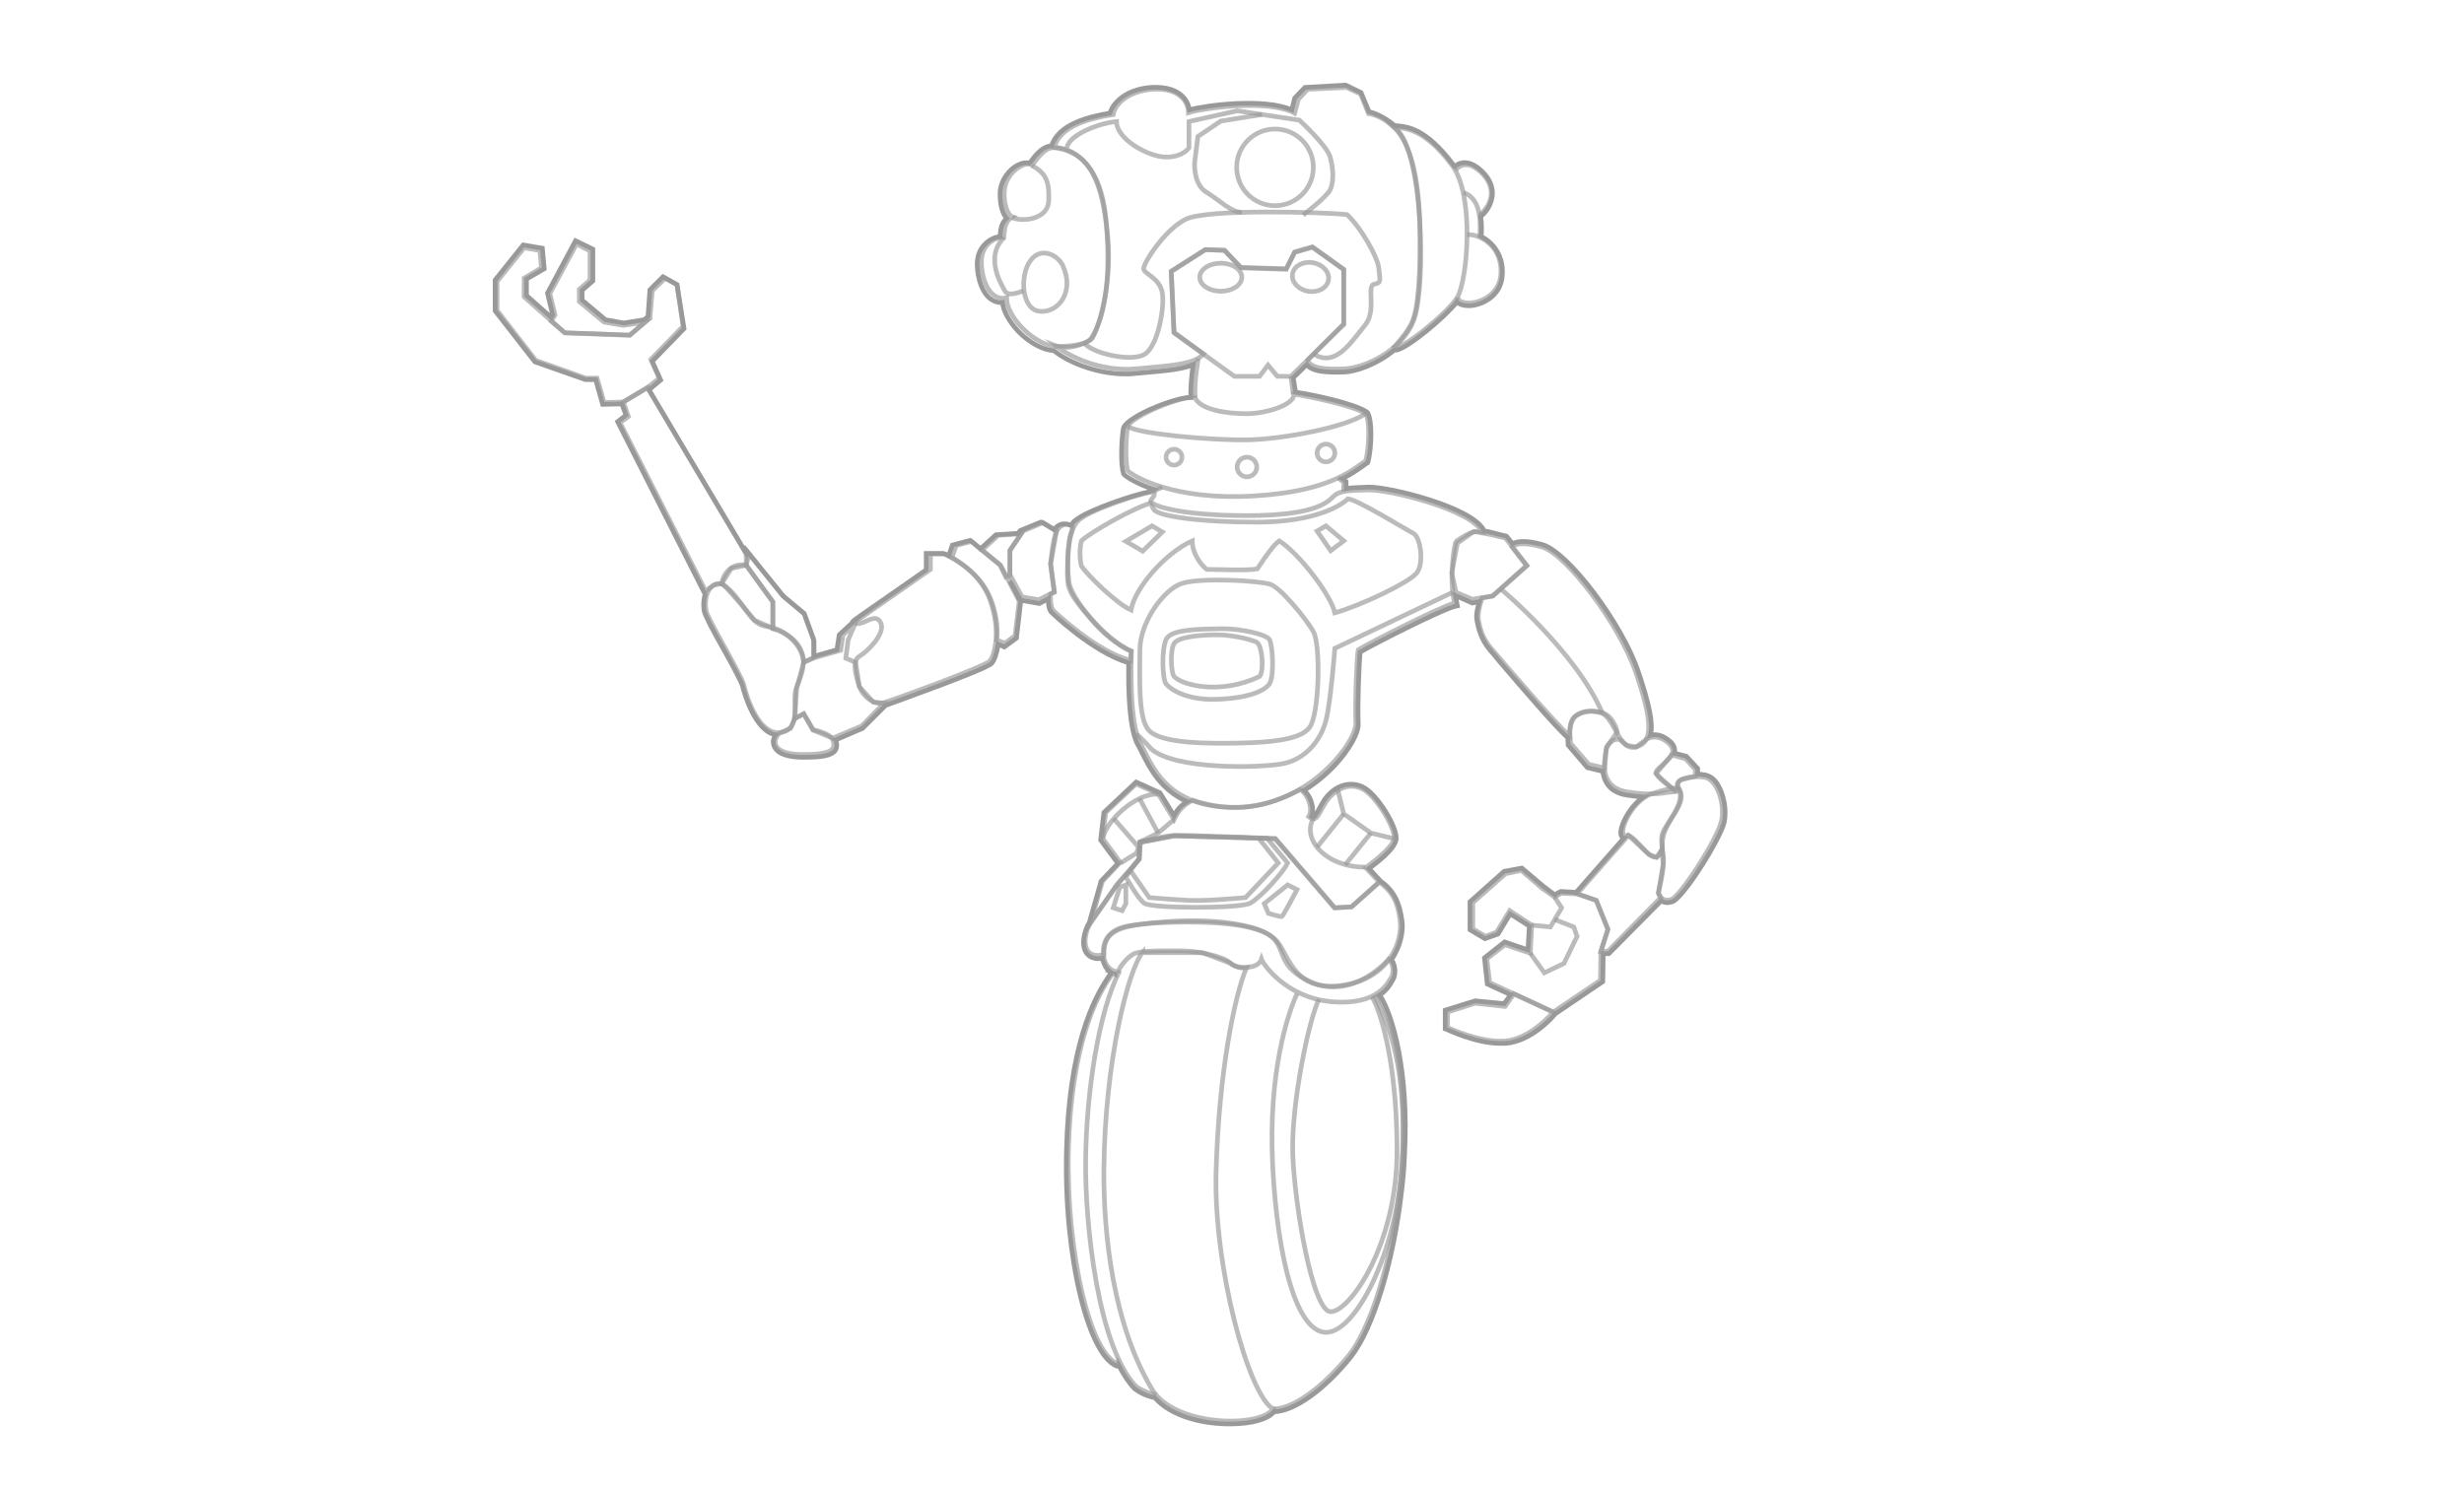
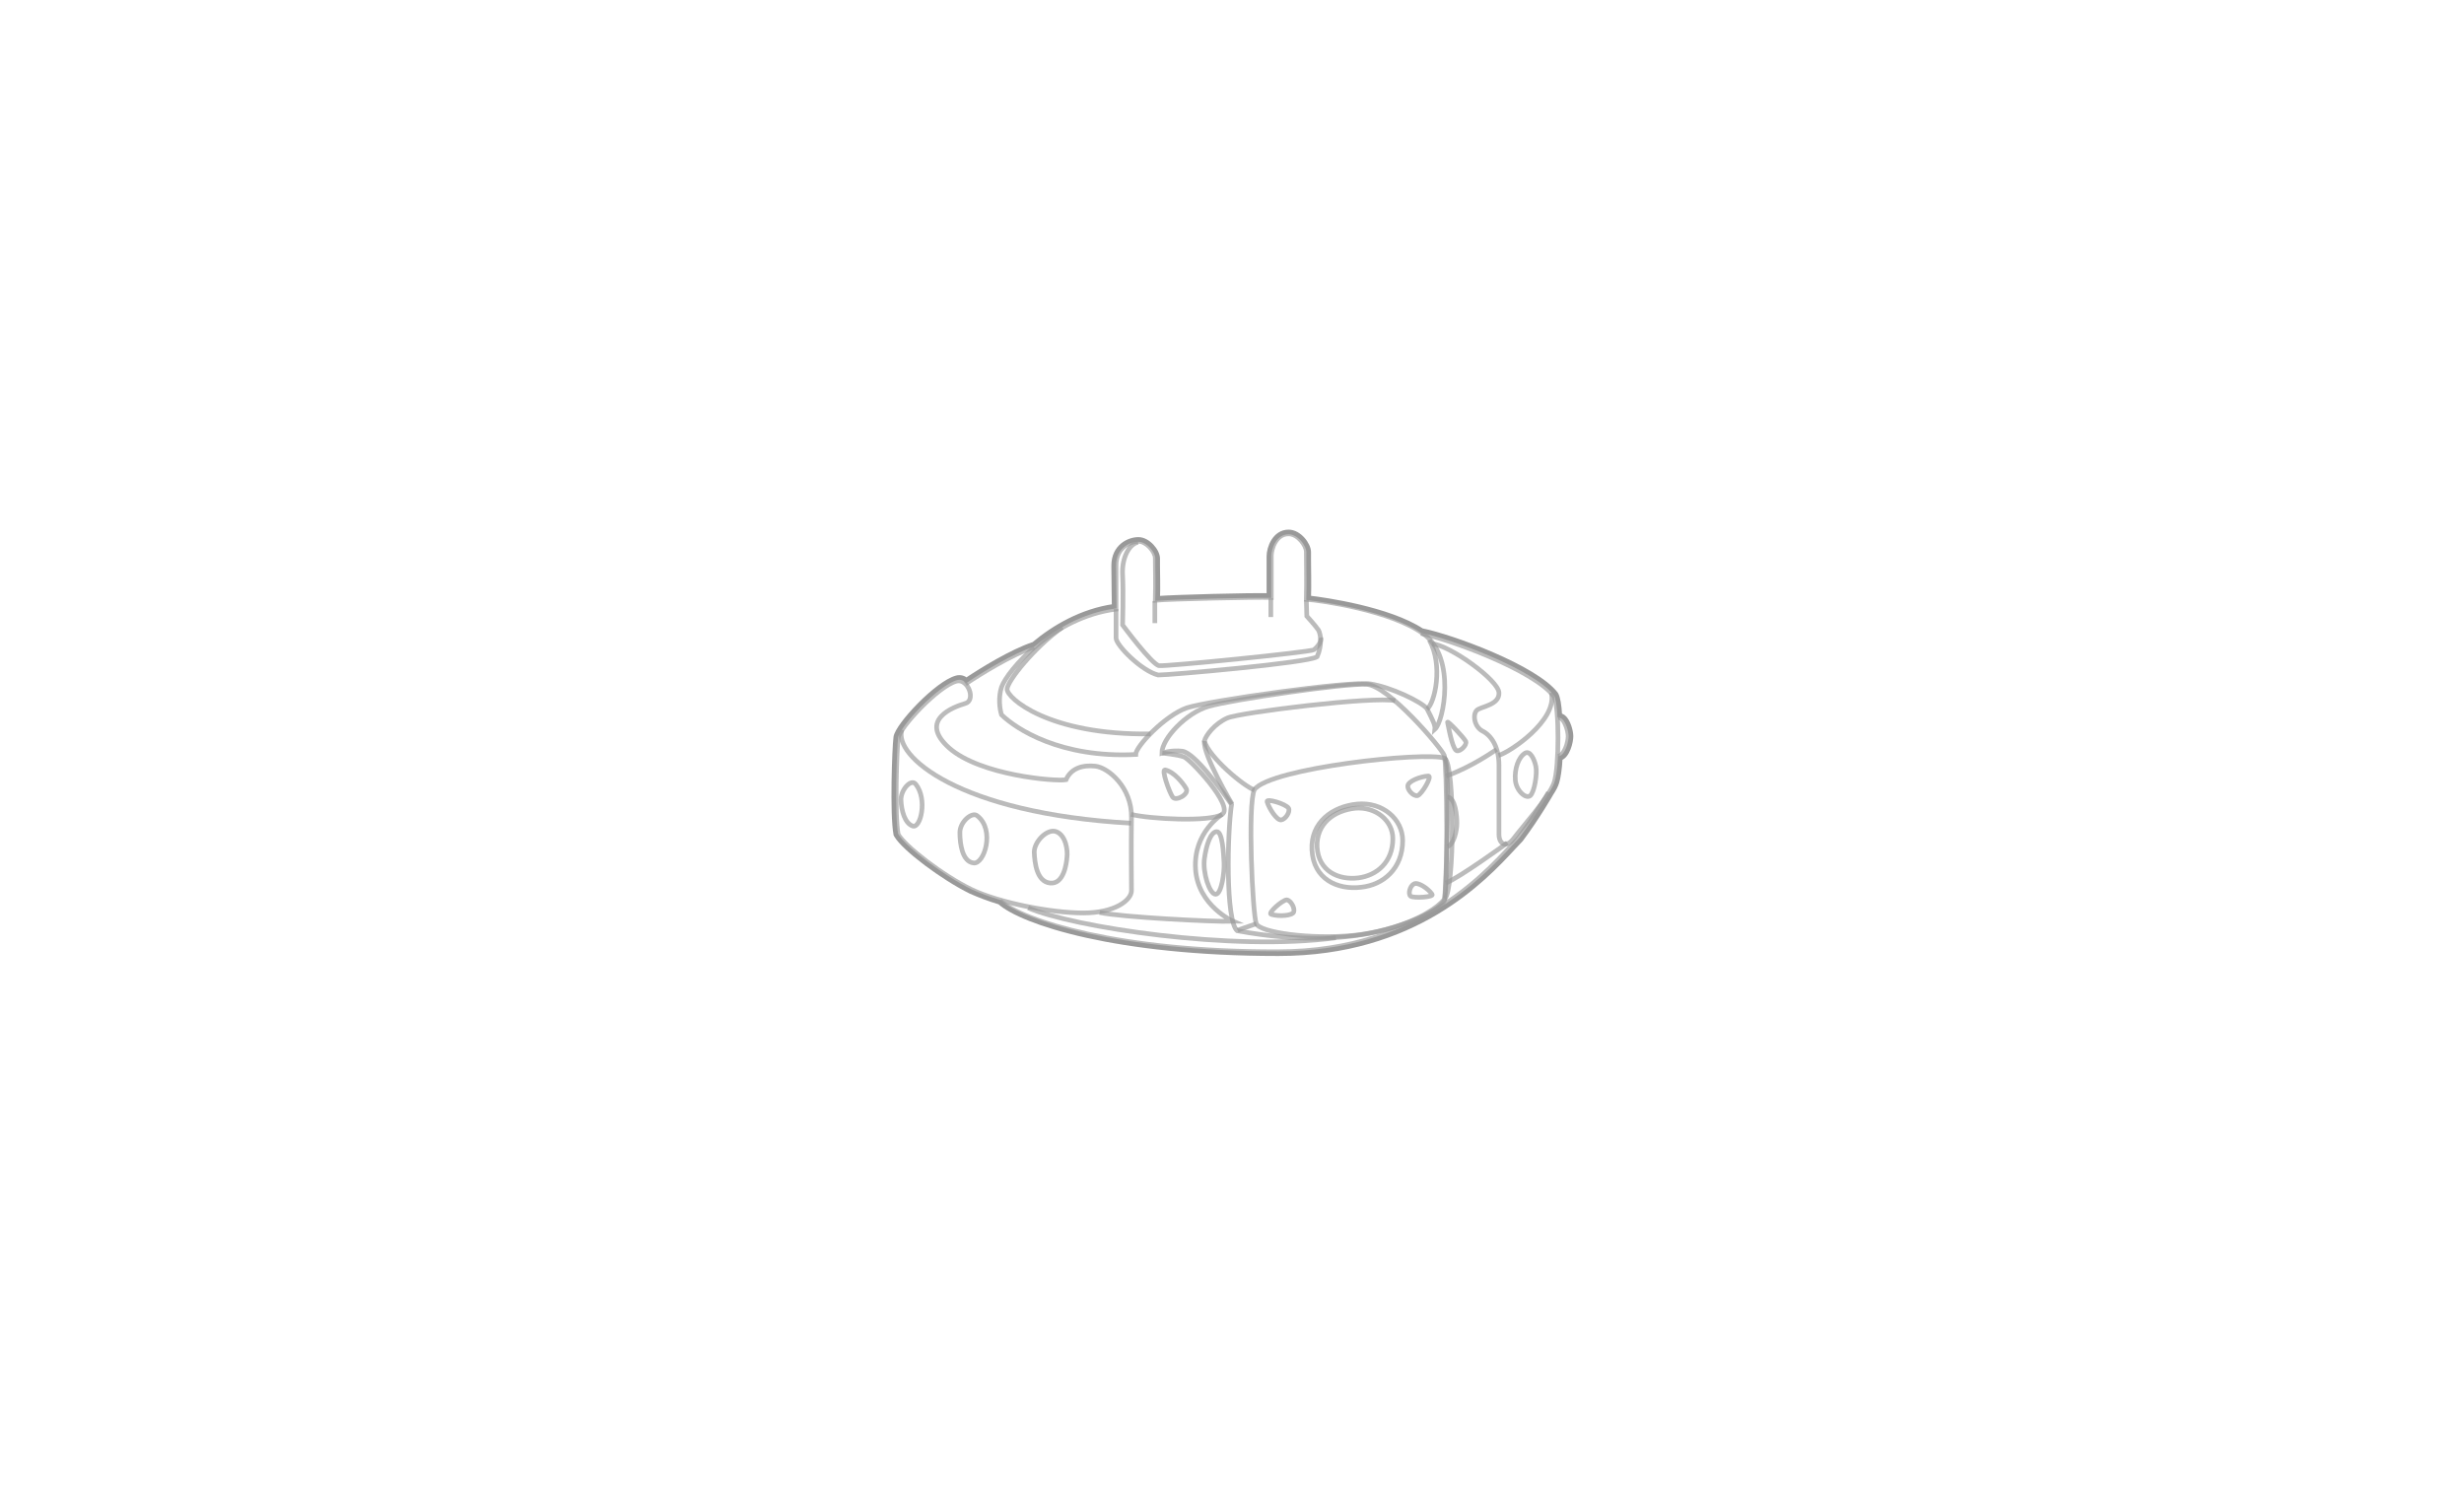
<svg id="bp-598" viewBox="0 0 527 318">
  <style type="text/css">
		.st0{fill:#fff6;stroke:#999;stroke-miterlimit:10;}
		.st1{fill:none;stroke:#999a;stroke-miterlimit:10;}
	</style>
  <g>
-     <path class="st0" d="M367.3,167.7c-0.7-1.1-1.6-1.7-2.5-1.9c-0.5-0.1-1.1-0.2-1.7-0.2v-1.2l-2.4-2.6l-2.6-0.7    c0-0.2,0.1-0.4,0.1-0.5c0-0.7-0.3-1.4-1-2c-1.7-1.5-3.2-1.6-4.2-1.3c0.6-2.5-0.2-6.5-2.6-13.6c-3.5-10.4-15-25.6-20.5-27.2    c-3.9-1.1-5.6-0.6-6.4-0.2l-1.3-1.6l-4-1l-0.7-0.1l-0.1-0.1c-2.4-5-20.3-9.4-24.7-9.3c-2.1,0.1-3.6,0.1-4.8,0.3V103l-0.8-0.6    c1.8-0.9,3.1-1.8,4.1-2.5c0.4-0.3,0.8-0.6,1.1-0.8l0.2-0.1l0.1-0.2c0.8-3.2,0.9-8.9-0.1-10.5l-0.2-0.2c-2.7-1.8-11.6-3.7-15.2-4.2    l-0.5-3.1l2.9-2.8c1.1,1.5,4,1.7,7.9,1.6c2.7-0.1,7.2-1.7,10.8-4.7c0.1,0,0.1,0,0.2,0c0.1,0,0.1,0,0.2,0c2.4-0.3,10.5-7.1,13-10.3    c0.5,0.5,1.4,0.8,2.4,0.8c0.2,0,0.3,0,0.5,0c2.6-0.2,6.5-2.1,6.8-6.4c0.3-3.5-1.2-5.7-2.4-6.9c-0.6-0.6-1.3-1.1-2.1-1.5l0,0    c0.1-1,0.1-2.7-0.1-4.3c1.2-0.9,2.3-2.6,2.5-4.6c0.1-1.9-0.7-3.7-2.5-5.3c-1.3-1.2-2.6-1.7-3.8-1.6c-0.8,0.1-1.4,0.5-1.8,0.8    c-0.1-0.1-0.2-0.3-0.3-0.4c-5.9-7.9-10-8.1-12-8.3c-0.3,0-0.5,0-0.6-0.1c-2.5-2.1-4.6-2.7-5.4-2.9l-1.7-4.1l-3.3-1.6l-8.7,0.5    l-2.2,2.3l-0.6,2.5c-6-2.6-18.3-1-21.9,0c-0.2-1.1-0.7-2.2-1.6-3c-1-1-3-2-6.6-1.8c-5.5,0.4-8.2,3.4-8.8,5.5    c-4.8,0.8-11,2.4-12.5,7c-2,0.1-3.5,2.1-4.4,3.3c-0.1,0.1-0.2,0.3-0.3,0.4c-0.7-0.2-1.5-0.1-2.5,0.4c-1.8,0.9-3.6,3.1-3.8,5.8    c-0.1,3,0.7,4.8,1.4,5.6c-1.2,1.1-1.3,2.5-1.4,3.7c0,0.1,0,0.1,0,0.2c-0.9,0.1-2.2,0.5-3.3,1.7c-1.1,1.1-1.6,2.6-1.6,4.3    c0.1,3.2,1.1,6,2.8,7.3c0.8,0.6,1.7,0.9,2.6,0.8c0.2,1.9,1.5,4.2,3.5,6.3c2.4,2.4,5.2,3.9,7.5,4c2.5,2.1,8.6,5,15.3,5    c0.7,0,1.4,0,2-0.1l2.2-0.2c4.6-0.4,8-0.7,10.3-1.7c-0.2,1.4-0.6,4.2-0.5,7c-3.4,0-13.4,4-14.4,6.5c-0.4,1.9-0.7,7.9,0,9.8l0.1,0.2    c0.6,0.6,2.8,2,6.4,3.2l-0.9,0.5c-2.7,0.4-13.1,3.8-15.9,6.1c-0.4,0.3-0.7,0.7-0.9,1.1c-0.6-0.3-1.3-0.4-2-0.3    c-0.7,0.2-1.2,0.6-1.7,1.2l-2.6-1.6l-0.2,0c-0.2,0.1-2.9,1.2-4.4,1.8l-0.1,0.1l-0.3,0.5l-4.8,0.3l-3.3,3l-2.2-1.8l-3.8,1l-0.8,2.3    c-0.6-0.3-1-0.5-1.1-0.5l-3.7,0v3.5l-14.2,9.9l0,0l-0.1,0.1l-0.6,0.4c-0.6,0.4-0.9,0.7-1,1l-2.7,2.5l-0.5,3.2l-4.9,1.4v-3.3    l-2.1-5.8l-4.5-3.8l-7.9-9.8l-0.1,0.5l-20.7-34.8l2.5-2.1l-1.8-4l6.8-7l-1.5-9.4l-3-1.7L139,62l-0.4,5.7l-0.8,0.7l-4.4,0.7    l-3.9-0.7l-5-4.2v-2.1l2.3-2v-6.8l-3.7-1.8l-6,11.2l1.1,4.6l-0.3,0.6l-5.3-4.7v-3.5l3.8-2.2l-0.4-4.4l-4.1-0.7l-6,7.5v6.6l8.5,10.9    l10.8,3.8l2.2,0l1.5,5.3l4.1-0.1l0.9,2.4l-1.8,1.4l18.7,36.9c-0.3,1.2-0.4,2.4-0.2,3.6c0.2,0.9,1.6,3.7,4.1,8.1    c1.8,3.2,3.8,6.9,4.1,7.9c0.4,1.7,2.7,9.7,7.1,10.5c-0.4,0.6-0.7,1.4-0.4,2.2c0.3,1.1,1.6,2.5,5.9,2.6c0.3,0,0.6,0,0.8,0    c3.7,0,5.6-0.4,6.4-1.4c0.5-0.7,0.4-1.5,0.2-2.1c0-0.1,0-0.1-0.1-0.2l5.8-2.5l4.9-4.9c1.6-0.6,21.6-7.7,22.7-9    c0.6-0.7,1.1-2.1,1.4-4.1l1.3,0.6l2.6-1.9l0.9-7.8l-2.3-4.4l2.3,4.1l4,0.7l1.9-1c0,1,0.1,2.4,0.8,3c0.1,0.1,8.7,8.4,16.4,10.7    c-0.1,5.9,0.1,14.2,2,17.6c0.3,0.5,0.6,1,0.9,1.7c1.6,3.2,3.9,7.8,9.6,10.4c-1,0.6-2,1.4-2.8,3l-3-4.9l-5.1-2.3l-6.9,6.5l-0.7,5.9    l3.7,5l-3.6,3.8l-2.5,8.8c-1.2,2-1.8,5-0.6,6.6c0.5,0.7,1.5,1.4,3.4,1.1c0.3,1.6,1.1,2.6,1.9,3.1c-4.1,5.5-9.1,16.5-9.6,38    c-0.6,22.8,4.8,44.9,11.3,46.3l0-0.1c1,1.9,2.1,3.6,3.3,4.8c1.9,1.4,3.7,1.8,4.3,1.9c3.4,3.9,9.9,5.5,15.3,5.6c0.3,0,0.6,0,0.9,0    c4.5,0,8-1,9.3-2.6c4.3-0.1,10.8-4.7,16.4-11.7c4.8-6,9.2-20.6,10.9-35.7c0.3-2.4,0.5-4.9,0.6-7.4c0,0,0,0,0-0.1    c1-18-2.6-30.2-5.3-34.2c1.5-1.1,2.3-2.3,2.6-3c0.1-0.1,0.1-0.2,0.2-0.3c0.6-0.9,0.7-3-0.3-4.3c2-2.9,2.5-6.1,2.3-8    c-0.5-4.2-1.8-6.8-4.6-8.8l-2.5-2.7c1.5-1.1,5.5-4.1,5.8-6.2c0.4-2.4-4-9.8-7.2-11.3c-3.3-1.5-6.5,0.3-8.2,2.9    c-0.4,0.7-0.8,1.3-1.1,1.9c-0.4,0.8-0.9,1.6-1.2,1.7c-0.1,0-0.3,0-0.4-0.1c0.3-0.6,0.3-1.4,0.2-2.2c-0.2-1.1-0.7-2.5-1.8-3.4    c3.1-1.9,5.4-4.1,6.6-5.4c3-3.2,5.1-6.9,5-8.8c-0.2-4,0.2-13.5,0.4-15.4c2.7-1.6,17-8.9,20.3-9.8l0.5-0.1l-0.1-0.5    c-0.1-0.6-0.2-1.1-0.3-1.7l3.6,1.6l1.5-0.3c-0.3,1-0.8,2.9-0.5,4.1c0.3,1.5,0.8,4,2.9,6.4c0.4,0.4,1.1,1.3,2,2.4    c4.2,4.9,11.9,13.9,14.5,16.2l0.1,1.6l4.1,4.8l3.3,0.8c0.3,2.2,1.4,4.5,5.2,5.1c1.3,0.2,2.5,0.3,3.5,0.4c-3.1,2.1-5.2,6.5-4.8,8.1    c0.1,0.4,0.3,0.6,0.6,0.7l-10.2,11.6l-3.3-0.2l-1.3,0.7l-2.4-1.8l-4.6-3.9l-3.8,0.7l-7.3,6.5v6l3.2,1.9l2.8-1l2.6-4.3l4.1,2.6    l-0.3,5.1l-5-1.7l-4.3,3.4l0.6,5.6l5,2.3l-1.4,1.9l-6.2-0.6l-6.4,2v4l0.3,0.1c0.3,0.1,6.2,3,11.5,3c0.4,0,0.7,0,1.1,0    c5.5-0.4,10.2-5.7,10.6-6.3l10.2-6.9l0.1-6h1.2l11.2-11.3c0.3,0.2,0.7,0.4,1.3,0.4c0.3,0,0.7-0.1,1.1-0.2    c2.4-0.9,10.3-13.5,11.1-17.1C369.3,173.2,368.7,169.9,367.3,167.7z M238.5,208.4l-0.2-0.1C238.4,208.3,238.5,208.3,238.5,208.4    C238.5,208.4,238.5,208.4,238.5,208.4z" />
+     <path class="st0" d="M336,157.5c0-1.1-0.6-3.3-1.6-4.1c-0.3-0.2-0.5-0.3-0.8-0.4c-0.1-2.1-0.4-3.8-0.8-4.5    c-4.3-5.7-22.2-12.3-28.7-13.6c-7-4.6-20.6-6.6-24.2-7c0.1-2.7,0-6.1,0-8.2c0-0.7,0-1.2,0-1.6c0-1.6-2-4.3-4.3-4.3    c-3,0-4.2,3.4-4.2,5.2v8.4c-4.3-0.1-19.7,0.3-23.8,0.6c0.1-2.5,0-5.1,0-6.9c0-0.7,0-1.2,0-1.6c0-1.7-2.1-4.1-4.1-4.1    c-2.1,0-5.3,1.5-5.3,5.6c0,3.2,0.1,7.4,0.1,8.7c-7,1-12.9,4.5-17.2,8.1c-4.8,1.6-11.1,5.5-14.4,7.7c-0.6-0.5-1.3-0.7-2.1-0.5    c-4.2,1.1-12.7,10.2-13,12.7c-0.3,2.3-0.8,16.5,0,20.8l0.1,0.2c1.7,2.9,10,9.1,15.9,12c1.8,0.8,3.9,1.6,6.2,2.3    c4.8,4.3,25,11,59.4,11c0.1,0,0.2,0,0.3,0c29.1,0,43.9-15.9,50.2-22.7c0.6-0.6,1.1-1.2,1.6-1.7c3.6-4.8,6.5-9.9,6.5-9.9l0,0    c0.6-0.9,1-1.7,1.2-2.4c0.3-1,0.6-2.9,0.7-5.1C335.3,161.7,336,158.7,336,157.5z" />
  </g>
  <g>
-     <path class="st1" d="M183.8,132.4l15.2-10.6v-3.3h3c0,0,7.3,3,9.7,9.7c2.5,6.8,1,12.1,0,13.2c-1,1.2-20.6,8.3-22.6,8.9    c-2,0.7-4.6-1.3-5.3-3.5c-0.7-2.1-1.7-5.4,0-6.4c1.7-1,5.6-4.8,4.6-7.1c-1-2.3-3.4,0.1-4.8,0.1    C182.2,133.5,183.8,132.4,183.8,132.4z" />
-     <path class="st1" d="M151,130.6c0.3,1.8,7.6,13.8,8.1,16s3.1,10.7,7.8,10.1s2.4-6.8,3.4-9.5c1-2.6,3.5-7.4-1.5-11.1    c-5.1-3.7-5.5-0.2-9.2-5.5c-3.7-5.3-5.5-6.5-7-5.4C151,126.3,150.7,128.6,151,130.6z" />
-     <path class="st1" d="M165.3,134.5v-5.7l-5.7-7.9l0.6-2.4l7.3,9l4.5,3.7l2,5.5v4l-2,0.9C170.8,135.6,165.3,134.5,165.3,134.5z" />
-     <path class="st1" d="M159.6,120.9c-3.2-0.6-5,2-5.2,3.9c1.6,1.4,7,7.9,7,7.9l3.9,1.7v-5.7L159.6,120.9z" />
-     <polygon class="st1" points="150.9,126.4 132.6,90.4 134.4,89.1 133.3,86 138.5,82.9 159.6,118.5 159.6,120.9 156.4,121.6     154.4,124.8 152.6,125.2  " />
-     <polygon class="st1" points="138.5,82.9 141,80.9 139.2,76.9 146.1,69.8 144.8,60.9 142.3,59.5 139.5,62.2 139,68 134.7,71.7     120.8,71.2 112.1,63.5 112.1,59.5 115.8,57.3 115.5,53.6 112.1,53 106.3,60.2 106.3,66.4 114.6,77.1 125.3,80.9 127.7,80.9     129.2,86.1 133.3,86  " />
-     <polygon class="st1" points="138,68.9 133.3,69.6 129.2,68.9 123.9,64.5 123.9,61.9 126.2,59.9 126.2,53.7 123.3,52.2 117.6,62.8     118.7,67.4 117.9,68.7 120.8,71.2 134.7,71.7  " />
-     <polygon class="st1" points="182.9,133.4 180.3,135.8 179.8,139.1 173.9,140.8 171.9,141.7 170.4,147.2 170,153.7 171.9,152.7     173.9,156.2 178.1,157.9 184.3,155.3 189.1,150.4 186.8,150.2 183.8,146.9 183,141.7 180.9,140.8 181.4,136.9  " />
-     <path class="st1" d="M167,156.7c-1.7,1-2.6,4.6,4.3,4.7c6.9,0.1,7.4-1.2,6.9-2.9c-0.4-1.7-4.3-2.4-4.3-2.4l-2-3.4l-1.9,1l-0.9,2.1    L167,156.7z" />
-     <path class="st1" d="M203.6,119.3l0.9-2.6l3.3-0.9l6.2,5.1l4,7.7l-0.9,7.4l-2.2,1.6l-1.7-0.7c0,0,0.5-3.1-0.8-7.3    S208.5,122.2,203.6,119.3z" />
-     <path class="st1" d="M223.1,111.8c-0.2,0.1-4.3,1.8-4.3,1.8l-2.8,4.1v5.2l2.6,4.8l3.6,0.6l3.3-1.7l-0.8-6l1.3-7.1L223.1,111.8z" />
-     <polygon class="st1" points="210,117.7 213.5,114.5 218.4,114.2 216,117.8 216,123 215.1,123.4 213.9,120.9  " />
-     <path class="st1" d="M246.5,105.2c-2.4,0.3-13,3.7-15.7,6s-2.6,9.7-2.2,13.2s7.5,12.3,13.4,14.9c-0.1,2.5-0.5,15.4,1.9,19.7    c2.4,4.3,5.2,14,20.7,13.7s25.5-14,25.4-18c-0.2-4,0.2-14.4,0.5-15.7c2.1-1.3,17.1-9,20.6-10c-1.3-5.6,0.1-13.1,0.3-13.2    c2.1-1.3,3.3-2.4,5.6-2c-2.3-4.8-19.9-9.1-24.3-9s-6.2,0.2-7.4,1.3s-3.4,4.2-18.6,4.2s-21.5-2.4-20.5-3.4    C247.2,105.8,247,105.2,246.5,105.2z" />
-     <path class="st1" d="M255.6,85.1c-2.5-0.7-13.5,3.9-14.4,6.1c-0.4,1.9-0.6,7.7,0,9.5c1.2,1.2,9.8,6.4,26.9,5.4    c17.1-1,21.6-6.1,24-7.5c0.8-3.1,0.9-8.7,0-10.1c-2.8-1.8-12.1-3.7-15.4-4.2c0.3,2.3-6,4.2-10.1,4.2S256.8,87.7,255.6,85.1z" />
-     <path class="st1" d="M241.2,91.2c2,1.6,17.6,3,25.4,2.9s21.6-2.8,25.4-5.6" />
-     <circle class="st1" cx="266.7" cy="99.9" r="2.1" />
-     <circle class="st1" cx="283.6" cy="96.9" r="1.9" />
-     <circle class="st1" cx="251.1" cy="97.8" r="1.7" />
-     <path class="st1" d="M246.5,107.5c-3.9,1-13.5,6.5-15.2,8.2c-0.5,1.8-0.3,4.4,0,5.4c1.1,1.7,7.3,7.9,10.6,9.4    c0.8-4.7,7.3-12.2,13.1-14.8c0,2.8,2,5.3,3.1,6.1c2.4,0,8.7,0.3,10.8-0.1c2.1-3.2,3.7-5.3,4.7-6c4.4,2.8,11.1,11.7,11.9,15.4    c5.9-1.7,15.6-6.4,17.4-8.4c1.8-2,0.9-7.9-0.6-8.6c-1.4-0.7-11.9-7.2-14-7.4c-1.4,1.4-7,5-19.5,5s-21.1-1.3-22-2.7    C245.9,107.7,246.5,107.5,246.5,107.5z" />
-     <path class="st1" d="M246.4,112.5c1.2,0.7,2.2,1.3,2.2,1.3l-4.2,4.1l-3.6-2.1L246.4,112.5z" />
-     <polygon class="st1" points="281.7,113.6 283.6,112.5 287.4,115.7 284.6,117.8  " />
-     <path class="st1" d="M252.8,124.8c-3.8,1.2-9,8.2-9,14.3c0,6.1-0.4,14.3,1.8,17c1.4,1.7,5.6,2.9,15.5,2.9s17-0.6,19-3.4    c2.1-2.8,2.4-17.7,0.8-20.5s-7-9.4-9.2-10.1C269.4,124.2,256.8,123.5,252.8,124.8z" />
-     <path class="st1" d="M261.2,134.5c-4.2,0.1-10.8,0-11.8,2.3c-1,2.3-0.8,8.5,0,9.5s4.1,3.5,10.7,3.3c6.6-0.2,10.3-1.7,11.4-3.3    s0.7-8.4,0-9.5C270.9,135.7,265.1,134.4,261.2,134.5z" />
-     <path class="st1" d="M260.2,135.8c-3.3,0-8.3,0.4-9.1,1.9c-0.9,1.5-0.6,6.3,0,7c1.7,1.9,10,4,18.3,0c1-1.2,0.6-6.6-0.6-7.3    C268.6,137.2,264.5,135.8,260.2,135.8z" />
-     <path class="st1" d="M310.7,126.7l-25.2,12c0,0-0.9,11.6-1.9,15.4c-1.1,4.3-4.4,8.4-9.4,9.3c-5,0.9-22.9,1.3-28-3.2    c-1.6-1.9-3.2-3.2-3.2-3.2" />
-     <polygon class="st1" points="318.1,114.2 315.2,113.7 311.7,116.2 310.5,122.6 311.4,126.7 314.9,128.2 319.3,127.5 326.6,121     322,115.1  " />
-     <path class="st1" d="M317,127.9c0,0-1.1,3-0.8,4.7c0.3,1.7,0.8,3.9,2.8,6.2c2,2.3,13.7,16.1,16.7,18.6c0-5.3,3.1-5.6,6.4-5    c3.3,0.7,4,8.4,7.8,7.4s3.5-5.6,0-15.9c-3.5-10.3-14.9-25.4-20.1-26.9c-5.3-1.5-6.4,0-6.4,0l3.1,4l-7.3,6.5L317,127.9z" />
-     <path class="st1" d="M345.9,156.6l-2.3,3.2l-0.4,4.5l-3.4-0.8l-3.9-4.5l-0.1-1.7c0,0-0.4-3.3,1.3-4.2c1.7-0.9,3.3-1.4,5.7-0.6    S345.9,156.6,345.9,156.6z" />
-     <path class="st1" d="M346.4,158.2c-1.5-0.3-2.8,1.1-3,2.8s-1.5,7.4,4.6,8.4c6.1,1,8.2,0,9.9,0c1.7,0-4.5-3.1-3.6-4.5    c0.9-1.4,5.3-3.5,2.6-5.9s-4.8-0.8-4.8-0.8l-2.2,1.6l-2-0.4L346.4,158.2z" />
-     <path class="st1" d="M364.7,166.3c2.5,0.5,4.3,5.5,3.5,9.3s-8.7,16-10.7,16.8c-2.1,0.7-2.8-1.1-2.8-1.4c0-0.3,1.5-5.6,1-8.3    s-0.2-4.5,2.1-8.1c2.4-3.6,2-4.8,1.1-6.3S361.4,165.7,364.7,166.3z" />
-     <path class="st1" d="M357.5,161.5l3,0.8l2.1,2.3v1.5l-3,0.7c0,0-0.9,0.3-0.8,1.6c0.1,1.3-0.2,1.1-1,0.4c-0.9-0.7-3.6-3.3-3.6-3.3    L357.5,161.5z" />
-     <path class="st1" d="M355.5,181.6c-1.6,5.4-5.4-3.3-7.7-2.9c-2.2,0.4,0.9-7.4,5.5-8.9s5.8-1.5,6-0.5c0.2,1,0.3,2.5-2,6    C355.1,178.7,355.3,178.4,355.5,181.6z" />
-     <polygon class="st1" points="348.3,178.7 337.3,191.2 341.4,192.6 343.9,198.8 342.4,203.5 343.9,203.5 355.2,192 354.7,191     355.7,185 355.5,181.6 354.3,183.4 352.7,182.8  " />
-     <polygon class="st1" points="337.3,191.2 333.9,191.1 332.5,191.9 329.8,190 325.4,186.2 322,186.9 315,193.1 315,198.7     317.7,200.3 320.1,199.4 322.9,194.8 327.6,197.9 327.3,203.9 321.9,202.1 318,205.1 318.6,210.2 332.2,216.5 342.3,209.7     342.4,203.5 343.9,198.8 341.4,192.6  " />
-     <polyline class="st1" points="327.3,203.9 330.3,208.1 334.5,206.1 337.3,200.3 336.6,198.3 332.5,196.7  " />
-     <path class="st1" d="M323.8,212.6l-1.9,2.7l-6.4-0.7l-5.9,1.9v3.3c0,0,6.8,3.3,12.3,2.9s10.3-6.2,10.3-6.2L323.8,212.6z" />
-     <path class="st1" d="M229.3,112.5c-1-0.6-2.5-0.4-3.3,1.1c-0.8,1.5-1.3,7.1-1.3,7.1l0.8,6l-0.8,0.4c0,0-0.2,2.7,0.6,3.5    c0.8,0.8,9.2,8.7,16.5,10.7c0-0.5,0.1-2,0.1-2s-3.8-1.3-8.6-6.9c-4.8-5.6-5-6.5-5-10c0-3.5,0.3-7,0.7-8.2    C229.5,113,229.3,112.5,229.3,112.5z" />
-     <path class="st1" d="M255.1,171.2c-1.4,0.7-2.8,1.6-4,4.1l-3.4-5.5l-4.7-2.1l-6.5,6.1l-0.7,5.5l3.8,5.2l-3.8,4l-2.5,8.8l5.7-8.1    l4.7-5.4l0.2-3.6l7.3-1.4l21.6,0.6l12.7,14.8l3.6-0.2l5.9-5.3l-2.9-3.1c0,0,5.7-4,6.1-6.2c0.3-2.2-4-9.4-6.9-10.7    c-3-1.4-5.9,0.3-7.6,2.7c-1.7,2.5-2,4.8-3.8,3.3c0.9-1.2,0.2-4.5-1.8-5.8C270.8,172.7,264.1,174.1,255.1,171.2z" />
-     <path class="st1" d="M280.9,175.1c-2.5,4.3,2.5,10.4,11.1,10.4" />
-     <path class="st1" d="M233.3,197.3c-1.8,2.9-2.1,8.1,2.8,6.9c0-4.6,2.1-6.6,14.4-6.9s19.3,0.9,22.2,3.6s3.6,11.4,14.2,9.9    c10.6-1.4,13-9.8,12.6-13.6s-1.5-6.4-4.5-8.5C289,194,289,194,289,194l-3.6,0.2l-12.7-14.8l-21.6-0.6l-7.3,1.4l-0.2,3.6l-4.7,5.4    L233.3,197.3z" />
-     <path class="st1" d="M240.8,187.6c0,0,2.4,4.4,3.9,5.6c1.5,1.2,20.5,1.2,22.7,0c2.2-1.2,7.1-6.6,8-8.6c-1.7-2-4.4-5.3-4.4-5.3    s-17.9-0.7-19.9-0.6c-2,0.1-7.3,1.4-7.3,1.4l-0.2,3.6L240.8,187.6z" />
-     <path class="st1" d="M275.4,189.3l2,1c0,0-3,5.8-3.3,5.8s-2.8-0.7-2.8-0.7l-0.9-2.1L275.4,189.3z" />
-     <polygon class="st1" points="240.8,189.3 240.8,193.3 240,194.8 238.1,194.2 239.5,189.8  " />
-     <polyline class="st1" points="327.6,197.9 331.6,198.3 334,194.2 332.5,191.9  " />
-     <path class="st1" d="M297,205.2c1.2,1.1,1.1,3.2,0.5,4s-2.5,5.9-12.6,5.1c-10-0.9-14.8-8.2-15.1-9.1c-0.8,2.4-5.7,2-6.7,0.8    c-1-1.2-6.4-2.6-10.5-2.6c-4.1,0-8.8-0.1-10.2,0.7c-1.4,0.8-2.7,2.5-3.1,3.4c-0.3,0.9-3.1-0.1-3.3-3.4c-0.2-3.2,1.5-5.5,5.8-6.1    c4.2-0.6,16.5-2.2,25.9,0.4s3.3,7.4,12.5,11.6S297,205.2,297,205.2z" />
-     <path class="st1" d="M244.4,203.7c-3,3.5-8.1,23.1-8.3,46.5c-0.1,14,2,33.1,10.3,47c4.8,8,23.1,8.3,25.9,4.2    c-5.2-2.9-12.8-30.3-12.2-50.9c0.6-21.4,4-37.6,6.5-43.5c-1.8,0.4-3.3-0.9-3.3-0.9l-6.1-2.3H244.4z" />
-     <path class="st1" d="M239.5,207.6c-4.6,9-7.1,26-7.3,40.2c-0.2,14.2,2.7,40.4,10.8,48.8c2.2,1.5,4.3,1.8,4.3,1.8" />
-     <path class="st1" d="M238.1,208.1c-3.5,4.6-9,15.2-9.6,37.9c-0.5,22.1,4.8,44.5,10.9,45.8" />
-     <path class="st1" d="M294.5,212.6c2.8,3.5,6.5,16.2,5.5,34.4c-1,18.2-6.1,36.1-11.4,42.8c-5.4,6.7-12,11.7-16.3,11.6" />
-     <path class="st1" d="M277.4,212.6c-1.9,4.1-6.2,16.6-5.2,36.7s5.2,36.3,11.8,35.7c6.6-0.7,15.3-18.7,16-38    c0.7-19.3-2.8-27.2-6-34.1" />
-     <path class="st1" d="M282.1,213.8c-2.1,4-6,22.5-5.6,33.2c0.4,10.7,4.2,33.5,8.1,33.6c4,0.1,14.3-14.3,14.2-34.9    s-4.2-30.8-5.4-32.5" />
-     <line class="st1" x1="248.6" y1="104.2" x2="246.5" y2="105.2" />
-     <polyline class="st1" points="286.2,102.2 287.4,103.2 287.4,105.1  " />
-     <polygon class="st1" points="251.1,71.2 264,80.5 269.4,80.5 271.2,78.1 273.2,80.5 276.1,80.5 287.4,69.4 287.4,57.7 280.7,52.9     276.9,54 275.1,57.6 265.4,57.3 261.9,53.6 257.8,53.4 250.5,58.1  " />
-     <ellipse class="st1" cx="261.1" cy="59.3" rx="4.5" ry="3" />
-     <ellipse transform="matrix(0.1737 -0.9848 0.9848 0.1737 173.2027 324.991)" class="st1" cx="280.3" cy="59.3" rx="3.1" ry="3.9" />
-     <circle class="st1" cx="272.7" cy="35.8" r="8.2" />
-     <path class="st1" d="M279.7,77c0.5,1.8,3.8,2.1,7.8,1.9c4-0.1,12.6-3.7,15-10.8c2.4-7,2-35.2-3.9-40.6c-3.3-3-5.9-3.2-5.9-3.2    l-1.7-4.2l-3-1.4l-8.3,0.4l-2,2.1l-0.8,3c-5.8-3.1-20-1-22.7-0.1c0-2.4-2.1-5.4-7.7-5c-5.5,0.4-8.1,3.4-8.4,5.4    c-5.6,0.9-11.4,2.6-12.6,7c5.1,0.3,10,4.7,11,15.1c1,10.3,0.5,20.4-3.2,25.9c-1.2,1.2-5,2.4-7.4,1.5c2.6,2.2,9.6,5.6,17.1,4.9    c7.5-0.7,12.4-0.9,14.4-3.2l-6.3-4.6l-0.6-13.1l7.3-4.6l4.1,0.1l3.5,3.7l9.7,0.3l1.8-3.6l3.8-1.1l6.7,4.8v11.7L279.7,77z" />
-     <path class="st1" d="M298.2,74.2c1.2,1.2,11.9-7.7,13.5-10.6c2.2-3.8,3.7-21.8-1.1-28.2c-6.7-9-11.1-7.8-12.5-8.2    c3.8,3.5,5.6,11.7,5.6,23.5c0.1,11.8-0.8,17.1-2.2,19.2C300.3,72,298.2,74.2,298.2,74.2z" />
-     <path class="st1" d="M225.6,31.6c-2.3-0.3-4.2,3.1-4.9,3.7c-1.6-1-5.7,1.7-5.9,5.6c-0.2,3.9,1.3,5.4,1.7,5.5    c-1.8,1.2-1.6,2.8-1.8,4.3c-1.4,0-4.9,1.2-4.8,5.5c0.1,4.3,2.1,8.3,5.4,7.5c-0.1,4.2,6.3,10.4,10.7,10.4c4.4,0,6.4-0.7,7.4-1.5    s4.6-10.9,3.5-22.2S233.3,32.6,225.6,31.6z" />
-     <path class="st1" d="M220.7,35.4c2.7,1.5,3.8,3,3.6,7.5c-0.2,4.5-6.5,4.5-7.8,3.6" />
-     <path class="st1" d="M227.3,56.8c-0.9-2-4.4-4.2-6.8-1.2c-2.5,3.1-2.1,10.8,2,11C226.4,66.9,229.9,62.4,227.3,56.8z" />
-     <path class="st1" d="M218.9,62.2c-2.5,1-3.6,0.8-4,0c-0.4-0.8-4.6-7.2-0.1-11.4" />
-     <path class="st1" d="M311.7,63.6c0.6,2.5,8.8,1.3,9.3-4.8s-4.5-8.8-7.2-8.6" />
-     <path class="st1" d="M316.5,50.8c0.1-2.2,0.7-8.2-3.5-9.6" />
-     <path class="st1" d="M316.4,46c1.8-1.2,4.6-5.3,0.2-9.3c-3.4-3.1-5.3-0.3-5.3-0.3" />
-     <path class="st1" d="M228.2,31.6c0.4-2.8,7-5.3,10.6-5.6c0,3.8,6.9,7.6,10.6,7.6c3.7,0,4.9-2,4.9-2V26l10.3-2.3l13.3,2    c0,0,5.9,5.4,6.6,7.9c0.7,2.5,0.8,5.4,0,7c-0.8,1.6-5.8,5.4-5.8,5.4" />
-     <path class="st1" d="M231.9,73.4c1.8,2.2,9.7,4,12.7,2.5c3.1-1.5,4.7-10.8,3.9-13.7c-0.8-2.9-3.8-3.6-3.9-4.7    c-0.1-1.1,4.4-8.3,9-10.6c4.6-2.3,29.9-1.5,34.5-1c3.1,2.9,6.6,9.2,6.8,11.5c0.2,2.4,0.7,3.1-1,3.4s0.6,5.6-1.9,8.7    c-2.5,3.1-4.4,5.9-6.9,6.8c-2.5,0.9-4.2-0.7-4.2-0.7" />
-     <path class="st1" d="M256.3,76.7c0,0-0.9,4.4-0.7,8.4" />
-     <line class="st1" x1="276.6" y1="84.3" x2="276.1" y2="80.5" />
-     <path class="st1" d="M269.2,179.3l4.2,5.3l-7,7.4c0,0-8.1,0.8-12.2,0.6s-8.4-0.6-8.4-0.6l-3.9-5.6" />
-     <path class="st1" d="M235.9,179.4c0.4-3.5,7-9.9,11.9-9.5" />
-     <polyline class="st1" points="286.1,168.9 287.4,174.1 293.2,178.2 298.1,179.4  " />
-     <line class="st1" x1="287.4" y1="174.1" x2="281.7" y2="181.2" />
-     <line class="st1" x1="293.2" y1="178.2" x2="287.7" y2="185" />
-     <polyline class="st1" points="239.7,184.6 243.1,182.5 243.5,181.2 238.2,175.1  " />
-     <polyline class="st1" points="251.1,175.3 247.7,178.2 243.8,180.1  " />
-     <line class="st1" x1="243.7" y1="170.8" x2="247.7" y2="178.2" />
-     <path class="st1" d="M321,126c0,0,16,13.3,21.7,26.5" />
-     <path class="st1" d="M269.9,24.5l-8.8,1.4l-4.9,3.3l-0.7,5.6c0,0-0.3,4.6,2.5,6.3c2.8,1.7,5.4,4.4,7.6,4.3" />
+     <path class="st1" d="M204.6,145.7c2.5-0.6,4.2,4.2,1.8,4.8c-2.4,0.7-10.1,3.5-3.4,9.5c6.7,5.9,22.8,7.2,25,6.8    c1.1-2.5,3.6-3.2,6.3-2.9s7.8,4.5,7.7,11c-0.1,6.5,0,13.5,0,15.6s-3.6,4.8-10.3,4.8c-6.7,0-17.8-2.1-23.9-5    c-6.2-3-14.2-9.2-15.7-11.8c-0.8-4.2-0.3-18.3,0-20.6C192.3,155.7,200.7,146.7,204.6,145.7z" />
+     <path class="st1" d="M238.7,130.3c-13.5,1.7-23.2,13.1-24.5,16.7c-0.7,2.2-0.4,4.6,0,5.9c3.2,3.1,12.7,9.3,28.7,8.5    c0-1.7,6.3-8.4,11-10c4.7-1.5,34.8-5.8,39.2-5.1s10.9,3.8,12.1,5.3c1.2,2.4,1.8,3.5,1.7,4.4c1.9-1.7,4.5-15.2-2.3-20.3    s-22.1-7.3-25.2-7.5c0.1-3.6,0-8.9,0-10.2s-1.8-3.8-3.8-3.8c-2.7,0-3.7,3.2-3.7,4.7c0,1.5,0,7.8,0,8.9c-3.3-0.1-21.7,0.3-24.8,0.6    c0.1-3.6,0-7.6,0-9s-1.9-3.6-3.6-3.6s-4.8,1.2-4.8,5.1S238.7,130.3,238.7,130.3z" />
+     <path class="st1" d="M248.5,161.1c0-3.1,5.2-8.6,10-10c4.8-1.4,29.2-5,33.8-4.7c4.6,0.2,16,13.6,16.6,15.2c0.6,1.6,0.8,28.9,0,30.8    c-2.4,3.1-16.2,11.9-44.3,6.7c-2.5-2.2-2.1-21-1.2-27c-2-2.9-7.8-11-10.5-11.4C250.6,160.4,248.5,161.1,248.5,161.1z" />
+     <path class="st1" d="M309,162.2c-4.2-1.5-37.3,2.1-40.7,6.7c-1.5,2.9-0.4,26.9,0.4,28.7c0.8,1.9,11.6,3.4,20.8,2.5    c9.2-0.9,19.4-5.5,19.5-7.8C309.5,183.7,310.1,163.5,309,162.2z" />
+     <path class="st1" d="M289.8,172.9c4.5-0.4,8.1,2.7,8.1,6.5c0,5-3.4,7.9-7.4,8.4c-4.2,0.5-8.5-1.4-8.8-6.6    C281.5,176.2,285.3,173.4,289.8,172.9z" />
+     <path class="st1" d="M290.3,172c5.4-0.5,9.7,3.2,9.7,7.8c0,6-4.1,9.5-8.9,10c-5,0.6-10.2-1.7-10.5-8    C280.3,175.9,285,172.5,290.3,172z" />
+     <path class="st1" d="M271,171.5c-0.2-0.8,4.1,0.5,4.6,1.4c0.4,0.8-0.7,2.4-1.6,2.5C273.1,175.5,271.5,173.1,271,171.5z" />
+     <path class="st1" d="M306.3,191.3c0.5,0.6-4,0.9-4.6,0.4c-0.6-0.5-0.1-2.2,0.7-2.6C303.2,188.6,305.4,190,306.3,191.3z" />
+     <path class="st1" d="M305.5,166c0.9,0-1.4,3.9-2.3,4.2c-0.9,0.2-2.2-1.2-2.1-2.1C301.2,167.1,303.8,166.1,305.5,166z" />
+     <path class="st1" d="M271.9,195.6c-0.9-0.2,2.4-3.1,3.3-3.1c0.9,0.1,1.8,1.8,1.5,2.6C276.4,195.9,273.5,196.1,271.9,195.6z" />
+     <path class="st1" d="M306.3,137.7c3.9,0.4,14.2,7.8,14.3,10.5c0.1,2.6-3.7,2.9-4.7,3.7c-1,0.9-0.6,3.6,1.2,4.5    c1.8,0.9,3.5,3.3,3.5,7.3c0,4,0,12.8,0,14.8s1.5,3.1,3.2,0.8c1.7-2.3,7.5-8.7,8.6-11.9s1.1-16.2,0-18.4    c-4.3-5.7-22.5-12.3-28.5-13.5" />
+     <path class="st1" d="M206.5,146.3c3.3-2.2,9.9-6.3,14.7-7.9" />
+     <path class="st1" d="M213.9,192.7c4.8,4.4,25.8,11,59.4,10.9c31.5,0,46-18.7,51.4-24.2c3.6-4.9,6.5-9.9,6.5-9.9" />
+     <path class="st1" d="M192.9,156.1c-1.9,5.5,12,17.9,49,20" />
+     <path class="st1" d="M309.3,166c5.5-1.9,10.8-5.7,10.8-5.7" />
+     <path class="st1" d="M320.5,161.6c2.3-0.6,12.7-7.5,11.3-13.4" />
+     <path class="st1" d="M241.9,174.2c3.9,1,16.9,1.7,19.5,0s-6.8-11.8-8.2-12.3s-4.6-0.8-4.6-0.8" />
+     <path class="st1" d="M249.2,164.7c-0.9-0.2,0.9,4.8,1.6,5.8c0.7,1,3.6-0.6,2.9-1.8S251.1,165.1,249.2,164.7z" />
+     <path class="st1" d="M309.6,154.5c-0.1-0.5,3.5,3.3,3.9,4.1c0.3,0.8-1.2,2.2-1.9,2C310.8,160.4,310.1,157.1,309.6,154.5z" />
+     <path class="st1" d="M298.4,149.9c-4.6-1-33.2,2.5-35.9,3.7c-2.7,1.2-4.6,3.7-4.9,4.9c0.9,3.4,8.4,9.7,10.7,10.5" />
+     <path class="st1" d="M257.6,158.5c-0.4,2.9,5.9,13.5,5.9,13.5" />
+     <path class="st1" d="M268.7,197.6c-2.1,0.7-4,1.4-4,1.4" />
+     <path class="st1" d="M219.9,194.2c9.4,4.1,43.8,9.4,65.8,6.4" />
+     <path class="st1" d="M309.2,188.9c2.9-1.1,13.2-8.6,13.2-8.6" />
+     <path class="st1" d="M227.2,134.2c-5.9,4.2-11.7,11.4-11.8,13.2c-0.1,1.9,8.9,9.9,30.7,9.6" />
+     <path class="st1" d="M305.2,151.7c1.7-1.3,3.5-9.4,0.5-14.8" />
+     <path class="st1" d="M238.7,130.3c0,0,0,4.6,0,6.2c0,1.5,5.4,7,9,7.9c2.5,0,32.1-2.6,34-3.9c1.1-2.5,0.8-4.8,0.3-5.7    c-0.6-0.9-2.5-3-2.5-3l-0.1-3.4" />
+     <path class="st1" d="M243.4,116c-1.9,0.4-3.5,3.3-3.3,7c0.2,3.7,0,10.7,0,10.7s6.3,8.5,7.8,8.7c1.5,0.2,32.4-2.9,33.1-3.4    c0.7-0.5,1.7-1.7,1.5-2.6" />
+     <line class="st1" x1="247" y1="128.6" x2="247" y2="133.3" />
+     <line class="st1" x1="271.8" y1="128" x2="271.8" y2="132" />
+     <path class="st1" d="M326.2,161.1c1.1-0.6,2,1.4,2.3,2.9s-0.3,5.4-1.2,6.2c-0.9,0.8-3-1-3.2-3.3S324.7,162,326.2,161.1z" />
+     <path class="st1" d="M333.2,153.5c1.3-0.2,2.2,2.7,2.2,4c0,1.2-0.7,4-2.2,4.3" />
+     <path class="st1" d="M195.9,167.8c-1-1.4-3.3,1.2-3.2,3.4s0.8,4.9,2.5,5.5S198.4,171,195.9,167.8z" />
+     <path class="st1" d="M209,174.5c-1.1-0.9-3.7,1.3-3.7,3.6c0,2.4,0.5,6.2,2.9,6.5C210.5,185,212.9,177.5,209,174.5z" />
+     <path class="st1" d="M225.9,177.9c-1.9-0.7-4.7,2.1-4.7,4.4c0.1,2.2,0.5,6.3,3.4,6.6c2.9,0.3,3.5-4.1,3.6-5.5    C228.4,182,228,178.7,225.9,177.9z" />
+     <path class="st1" d="M309.6,170.5c1.7,0.2,2,4.1,2,5.6c0,1.5-0.6,4.5-2,5" />
+     <path class="st1" d="M260.2,177.9c1.3-0.1,1.5,4.9,1.6,6.7s-0.5,6.7-1.8,6.7s-2.8-4.6-2.4-7.6C258,180.8,258.9,178,260.2,177.9z" />
+     <path class="st1" d="M261.4,174.2c0,0-6.2,3.8-5.7,11.7c0.5,7.9,8.1,11.2,8.1,11.2c-4.6,0.1-23.9-0.9-28.6-1.9" />
+     <path class="st1" d="M309,162.2c2.2,1.5,2.1,28.2,0,30.1" />
  </g>
</svg>
